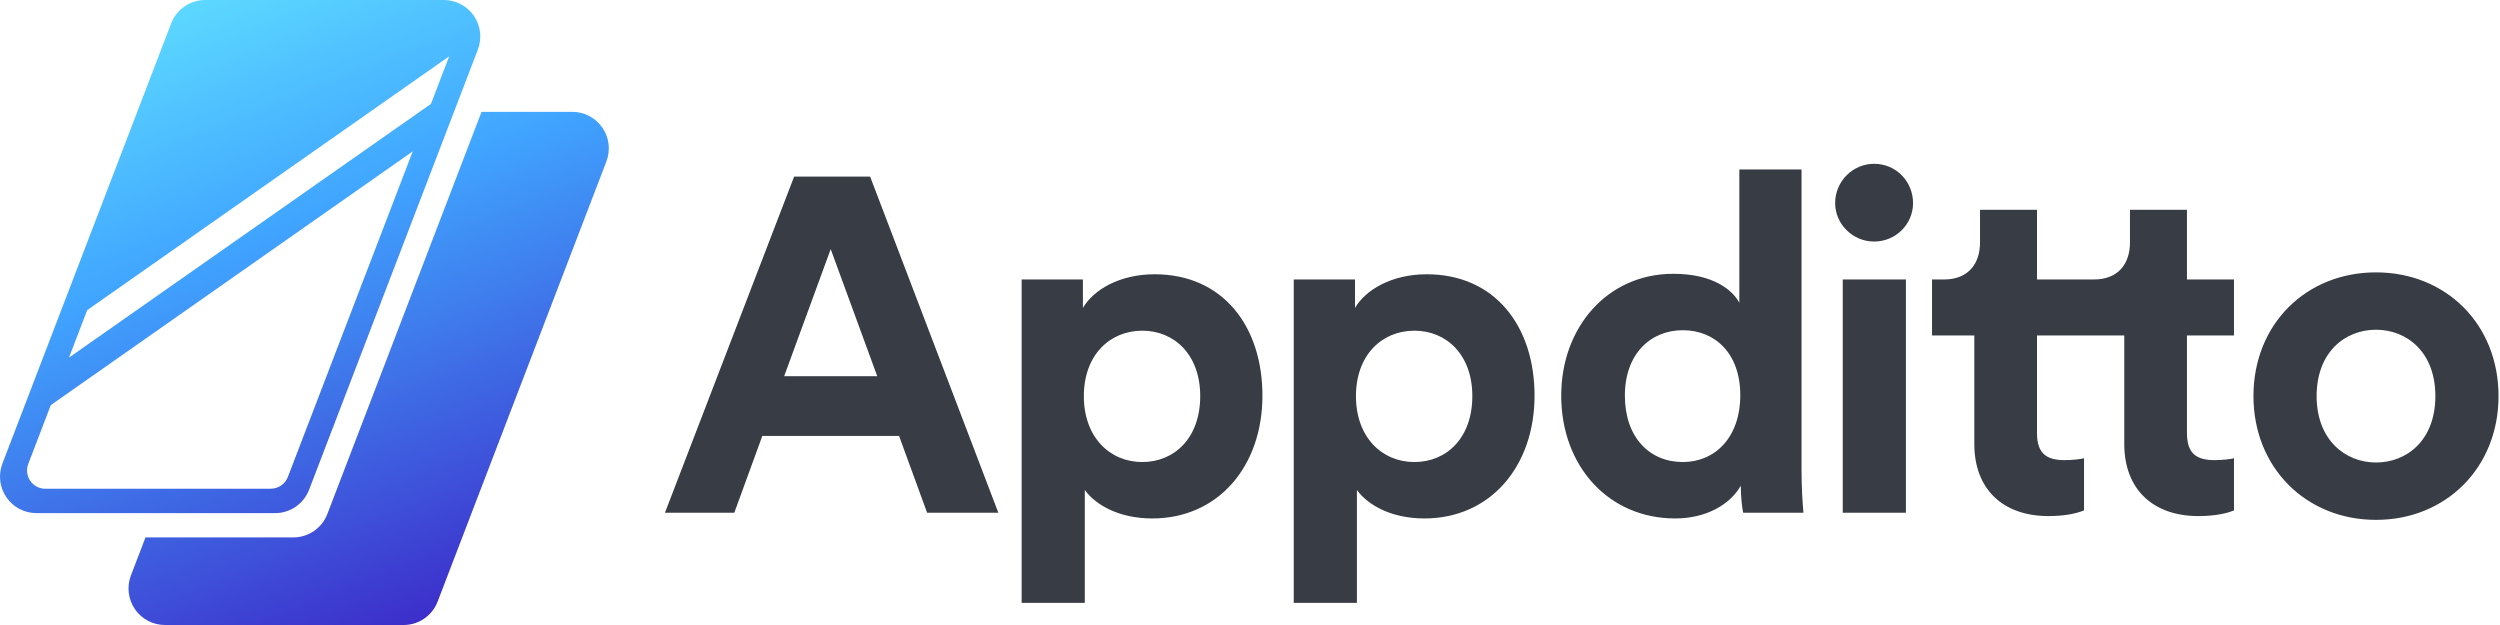
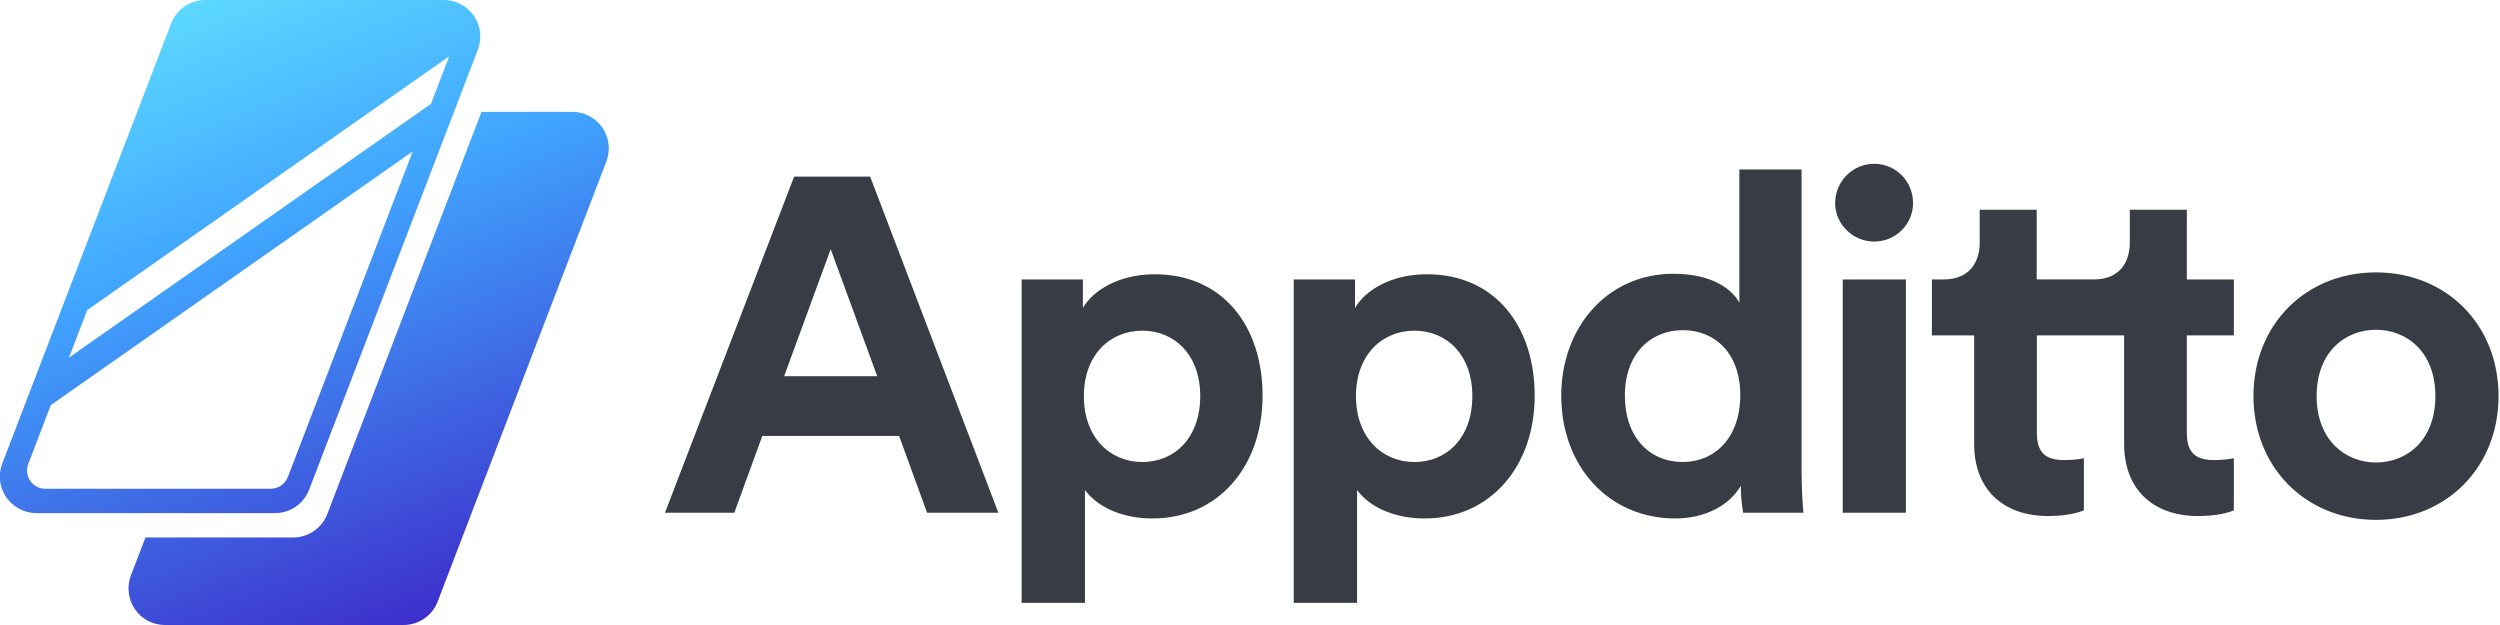
- <svg xmlns="http://www.w3.org/2000/svg" width="160px" height="40px" viewBox="0 0 160 40" version="1.1">
+ <svg xmlns="http://www.w3.org/2000/svg" width="160" height="40">
  <defs>
-     <linearGradient x1="28.192%" y1="-8.907%" x2="76.541%" y2="117.633%" id="linearGradient-1">
-       <stop stop-color="#63E5FF" offset="0%" />
-       <stop stop-color="#40A5FF" offset="35.592%" />
-       <stop stop-color="#3C0CBB" offset="100%" />
+     <linearGradient x1="28.192%" y1="-8.907%" x2="76.541%" y2="117.633%" id="A">
+       <stop stop-color="#63e5ff" offset="0%" />
+       <stop stop-color="#40a5ff" offset="35.592%" />
+       <stop stop-color="#3c0cbb" offset="100%" />
    </linearGradient>
  </defs>
-   <g id="Page-1" stroke="none" stroke-width="1" fill="none" fill-rule="evenodd">
-     <g id="Desktop-HD-Copy-6" transform="translate(-250, -20)">
-       <g id="logo" transform="translate(250, 20)">
-         <path d="M36.631,7.158 C37.4,7.158 38.119,7.538 38.554,8.172 C38.989,8.806 39.084,9.614 38.809,10.333 L38.809,10.333 L28.009,38.501 C27.663,39.404 26.798,40 25.832,40 L25.832,40 L10.557,40 C9.789,40 9.07,39.621 8.635,38.987 C8.2,38.352 8.105,37.544 8.38,36.826 L8.38,36.826 L9.311,34.395 L18.773,34.395 C19.739,34.394 20.605,33.798 20.951,32.895 L20.951,32.895 L30.818,7.158 Z M28.406,-7.10542736e-14 C29.174,-7.10542736e-14 29.893,0.379 30.328,1.013 C30.763,1.648 30.859,2.456 30.583,3.174 L30.583,3.174 L19.784,31.338 C19.439,32.243 18.572,32.84 17.605,32.84 L17.605,32.84 L2.332,32.84 C1.564,32.84 0.845,32.461 0.41,31.827 C-0.025,31.193 -0.12,30.385 0.155,29.667 L0.155,29.667 L10.954,1.499 C11.3,0.596 12.165,0 13.131,-7.10542736e-14 L13.131,-7.10542736e-14 Z M26.416,9.686 L3.251,25.927 L1.808,29.692 C1.671,30.051 1.719,30.455 1.936,30.772 C2.153,31.09 2.513,31.28 2.897,31.28 L2.897,31.28 L17.335,31.277 C17.818,31.276 18.252,30.978 18.424,30.525 L18.424,30.525 L26.416,9.686 Z M28.748,3.605 L5.58,19.847 L4.416,22.885 L27.582,6.648 L28.748,3.605 Z" id="Combined-Shape-Copy" fill="url(#linearGradient-1)" />
-         <path d="M59.335,32.817 L57.542,27.901 L48.788,27.901 L46.994,32.817 L42.556,32.817 L50.824,11.302 L55.688,11.302 L63.895,32.817 L59.335,32.817 Z M53.165,15.945 L50.186,24.077 L56.144,24.077 L53.165,15.945 Z M69.427,38.582 L65.384,38.582 L65.384,17.887 L69.306,17.887 L69.306,19.708 C69.974,18.554 71.646,17.553 73.896,17.553 C78.273,17.553 80.796,20.891 80.796,25.321 C80.796,29.843 77.969,33.181 73.744,33.181 C71.677,33.181 70.157,32.361 69.427,31.36 L69.427,38.582 Z M76.814,25.352 C76.814,22.712 75.172,21.164 73.105,21.164 C71.038,21.164 69.366,22.712 69.366,25.352 C69.366,27.992 71.038,29.57 73.105,29.57 C75.172,29.57 76.814,28.022 76.814,25.352 Z M86.842,38.582 L82.799,38.582 L82.799,17.887 L86.721,17.887 L86.721,19.708 C87.389,18.554 89.061,17.553 91.311,17.553 C95.688,17.553 98.211,20.891 98.211,25.321 C98.211,29.843 95.384,33.181 91.159,33.181 C89.092,33.181 87.572,32.361 86.842,31.36 L86.842,38.582 Z M94.229,25.352 C94.229,22.712 92.587,21.164 90.52,21.164 C88.453,21.164 86.781,22.712 86.781,25.352 C86.781,27.992 88.453,29.57 90.52,29.57 C92.587,29.57 94.229,28.022 94.229,25.352 Z M115.299,10.847 L115.299,30.116 C115.299,31.117 115.36,32.21 115.421,32.817 L111.561,32.817 C111.5,32.513 111.409,31.785 111.409,31.087 C110.74,32.27 109.22,33.181 107.214,33.181 C102.958,33.181 99.918,29.843 99.918,25.321 C99.918,20.952 102.867,17.523 107.092,17.523 C109.676,17.523 110.892,18.585 111.317,19.374 L111.317,10.847 L115.299,10.847 Z M103.992,25.321 C103.992,27.992 105.572,29.57 107.7,29.57 C109.767,29.57 111.378,27.992 111.378,25.291 C111.378,22.621 109.767,21.134 107.7,21.134 C105.633,21.134 103.992,22.651 103.992,25.321 Z M121.979,32.817 L117.936,32.817 L117.936,17.887 L121.979,17.887 L121.979,32.817 Z M134.008,17.887 C135.588,17.887 136.318,16.855 136.318,15.52 L136.318,13.426 L139.965,13.426 L139.965,17.887 L142.975,17.887 L142.975,21.468 L139.965,21.468 L139.965,27.719 C139.965,29.023 140.573,29.448 141.729,29.448 C142.215,29.448 142.762,29.388 142.975,29.327 L142.975,32.665 C142.61,32.817 141.88,33.029 140.695,33.029 C137.777,33.029 135.953,31.299 135.953,28.417 L135.953,21.468 L130.368,21.468 L130.368,27.719 C130.368,29.023 130.976,29.448 132.131,29.448 C132.618,29.448 133.165,29.388 133.378,29.327 L133.378,32.665 C133.013,32.817 132.283,33.029 131.098,33.029 C128.18,33.029 126.356,31.299 126.356,28.417 L126.356,21.468 L123.65,21.468 L123.65,17.887 L124.41,17.887 C125.991,17.887 126.721,16.855 126.721,15.52 L126.721,13.426 L130.368,13.426 L130.368,17.887 L134.008,17.887 Z M152.064,29.6 C154.039,29.6 155.863,28.174 155.863,25.352 C155.863,22.53 154.039,21.103 152.064,21.103 C150.088,21.103 148.264,22.53 148.264,25.352 C148.264,28.143 150.088,29.6 152.064,29.6 Z M152.064,17.432 C156.532,17.432 159.906,20.739 159.906,25.352 C159.906,29.934 156.532,33.272 152.064,33.272 C147.595,33.272 144.221,29.934 144.221,25.352 C144.221,20.739 147.595,17.432 152.064,17.432 Z M119.942,10.483 C121.34,10.483 122.435,11.606 122.435,13.001 C122.435,14.337 121.34,15.459 119.942,15.459 C118.574,15.459 117.449,14.337 117.449,13.001 C117.449,11.606 118.574,10.483 119.942,10.483 Z" id="Appditto" fill="#383C44" />
-       </g>
-     </g>
+   <g fill-rule="evenodd">
+     <path d="M36.63 7.158c.77.001 1.488.38 1.923 1.014a2.34 2.34 0 0 1 .255 2.161L28.01 38.5c-.346.903-1.212 1.498-2.177 1.5H10.557a2.33 2.33 0 0 1-1.923-1.013 2.34 2.34 0 0 1-.255-2.16l.93-2.43h9.462c.966-.001 1.83-.597 2.177-1.5l9.867-25.737zM28.406 0a2.33 2.33 0 0 1 1.923 1.013 2.34 2.34 0 0 1 .255 2.16l-10.8 28.164c-.345.905-1.212 1.502-2.18 1.502H2.332C1.564 32.84.845 32.46.4 31.827a2.34 2.34 0 0 1-.256-2.159L10.954 1.5C11.3.596 12.165 0 13.13 0zm-1.99 9.686L3.25 25.927l-1.442 3.765a1.17 1.17 0 0 0 1.089 1.589l14.438-.003a1.17 1.17 0 0 0 1.089-.752l7.992-20.84zm2.33-6.08L5.58 19.847l-1.164 3.038L27.582 6.648l1.166-3.043z" fill="url(#A)" />
+     <path d="M59.335 32.817L57.542 27.9h-8.754l-1.793 4.916h-4.438l8.268-21.514h4.864l8.207 21.514h-4.56zm-6.17-16.872l-2.98 8.132h5.958l-2.98-8.132zm16.263 22.637h-4.043V17.887h3.92v1.82c.67-1.153 2.34-2.154 4.6-2.154 4.377 0 6.9 3.338 6.9 7.768 0 4.52-2.827 7.86-7.052 7.86-2.067 0-3.587-.82-4.316-1.82v7.222zm7.387-13.23c0-2.64-1.64-4.188-3.708-4.188s-3.74 1.548-3.74 4.188 1.672 4.218 3.74 4.218 3.708-1.548 3.708-4.218zm10.028 13.23H82.8V17.887h3.92v1.82c.67-1.153 2.34-2.154 4.6-2.154 4.377 0 6.9 3.338 6.9 7.768 0 4.52-2.827 7.86-7.052 7.86-2.067 0-3.587-.82-4.316-1.82v7.222zm7.387-13.23c0-2.64-1.64-4.188-3.708-4.188s-3.74 1.548-3.74 4.188 1.672 4.218 3.74 4.218 3.708-1.548 3.708-4.218zm21.07-14.505v19.27c0 1 .06 2.094.122 2.7h-3.86a10.29 10.29 0 0 1-.152-1.73c-.67 1.183-2.19 2.094-4.195 2.094-4.256 0-7.295-3.338-7.295-7.86 0-4.37 2.95-7.8 7.174-7.8 2.584 0 3.8 1.062 4.225 1.85v-8.527h3.982zM103.992 25.32c0 2.67 1.58 4.248 3.708 4.248 2.067 0 3.678-1.578 3.678-4.28 0-2.67-1.61-4.157-3.678-4.157s-3.708 1.517-3.708 4.188zm17.987 7.495h-4.043v-14.93h4.043v14.93zm12.03-14.93c1.58 0 2.3-1.032 2.3-2.367v-2.094h3.648v4.46h3.01v3.58h-3.01v6.25c0 1.305.608 1.73 1.763 1.73.486 0 1.034-.06 1.246-.12v3.338c-.365.152-1.094.364-2.28.364-2.918 0-4.742-1.73-4.742-4.612v-6.95h-5.585v6.25c0 1.305.608 1.73 1.763 1.73.486 0 1.034-.06 1.246-.12v3.338c-.365.152-1.094.364-2.28.364-2.918 0-4.742-1.73-4.742-4.612v-6.95h-2.705v-3.58h.76c1.58 0 2.3-1.032 2.3-2.367v-2.094h3.648v4.46h3.64zM152.064 29.6c1.976 0 3.8-1.426 3.8-4.248s-1.824-4.248-3.8-4.248-3.8 1.426-3.8 4.248c0 2.792 1.824 4.248 3.8 4.248zm0-12.168c4.468 0 7.842 3.308 7.842 7.92 0 4.582-3.374 7.92-7.842 7.92s-7.842-3.338-7.842-7.92c0-4.612 3.374-7.92 7.842-7.92zm-32.122-6.95c1.398 0 2.493 1.123 2.493 2.52 0 1.335-1.094 2.458-2.493 2.458-1.368 0-2.493-1.123-2.493-2.458 0-1.396 1.125-2.52 2.493-2.52z" fill="#383c44" />
  </g>
</svg>
